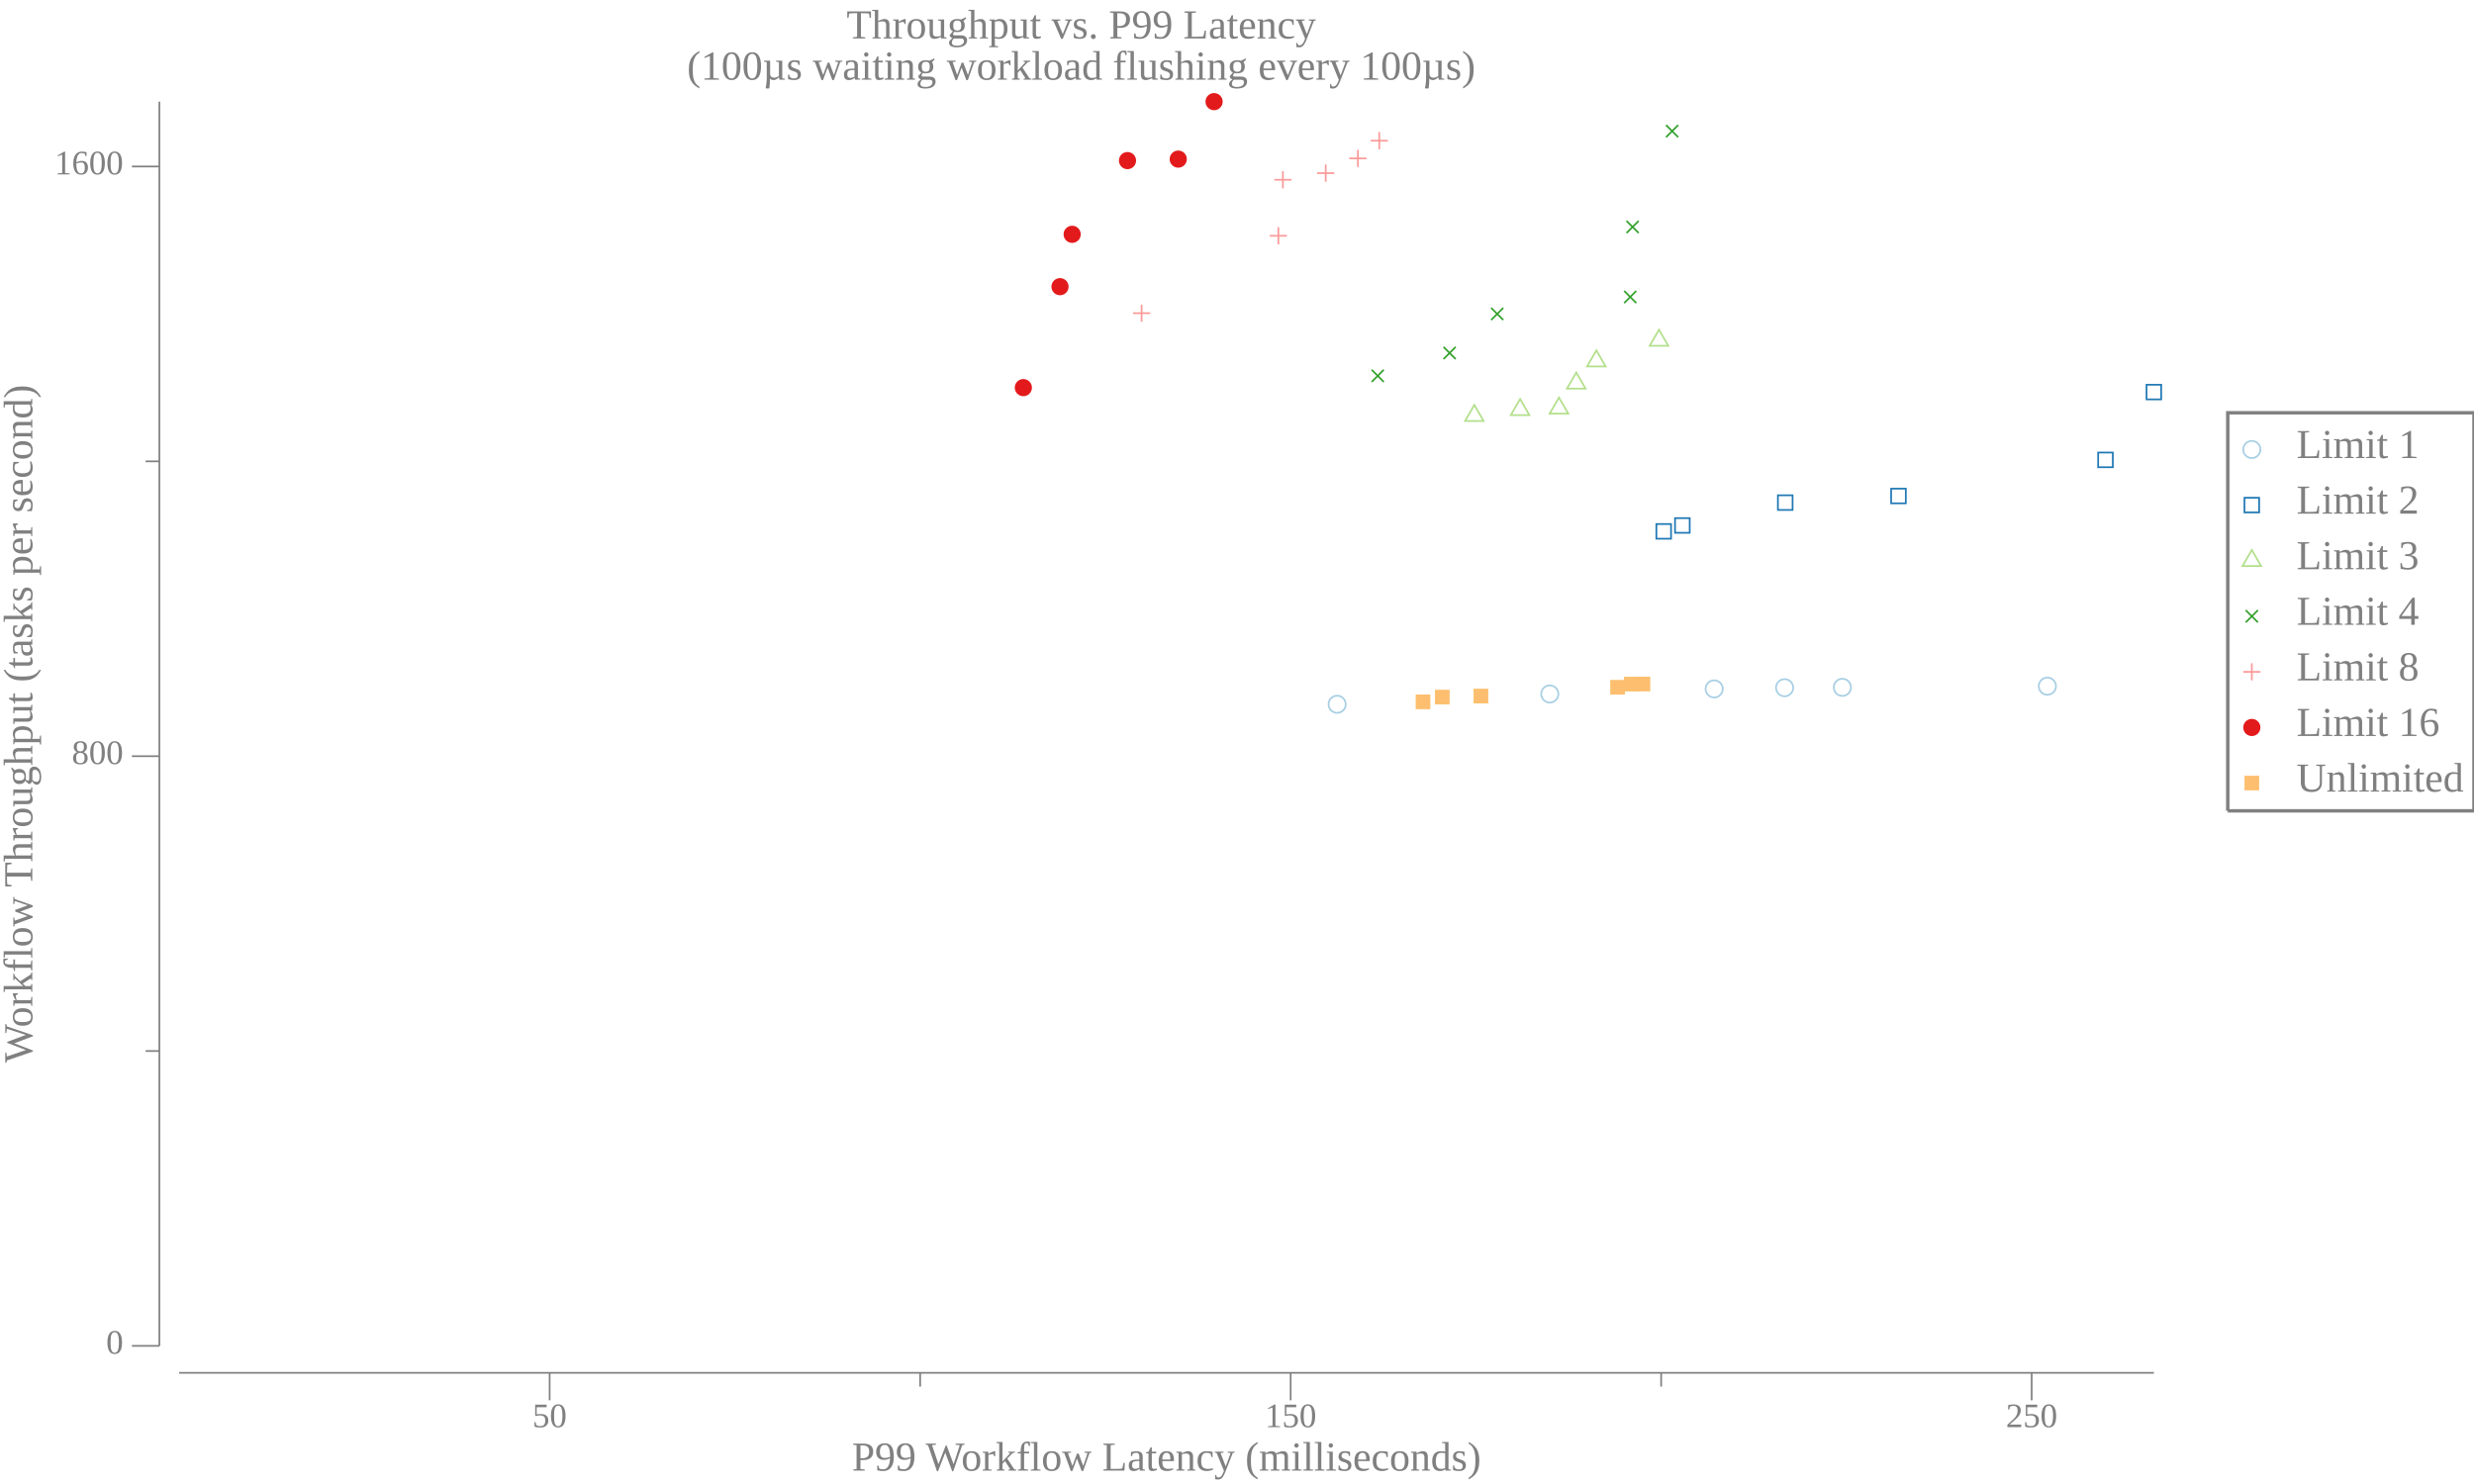
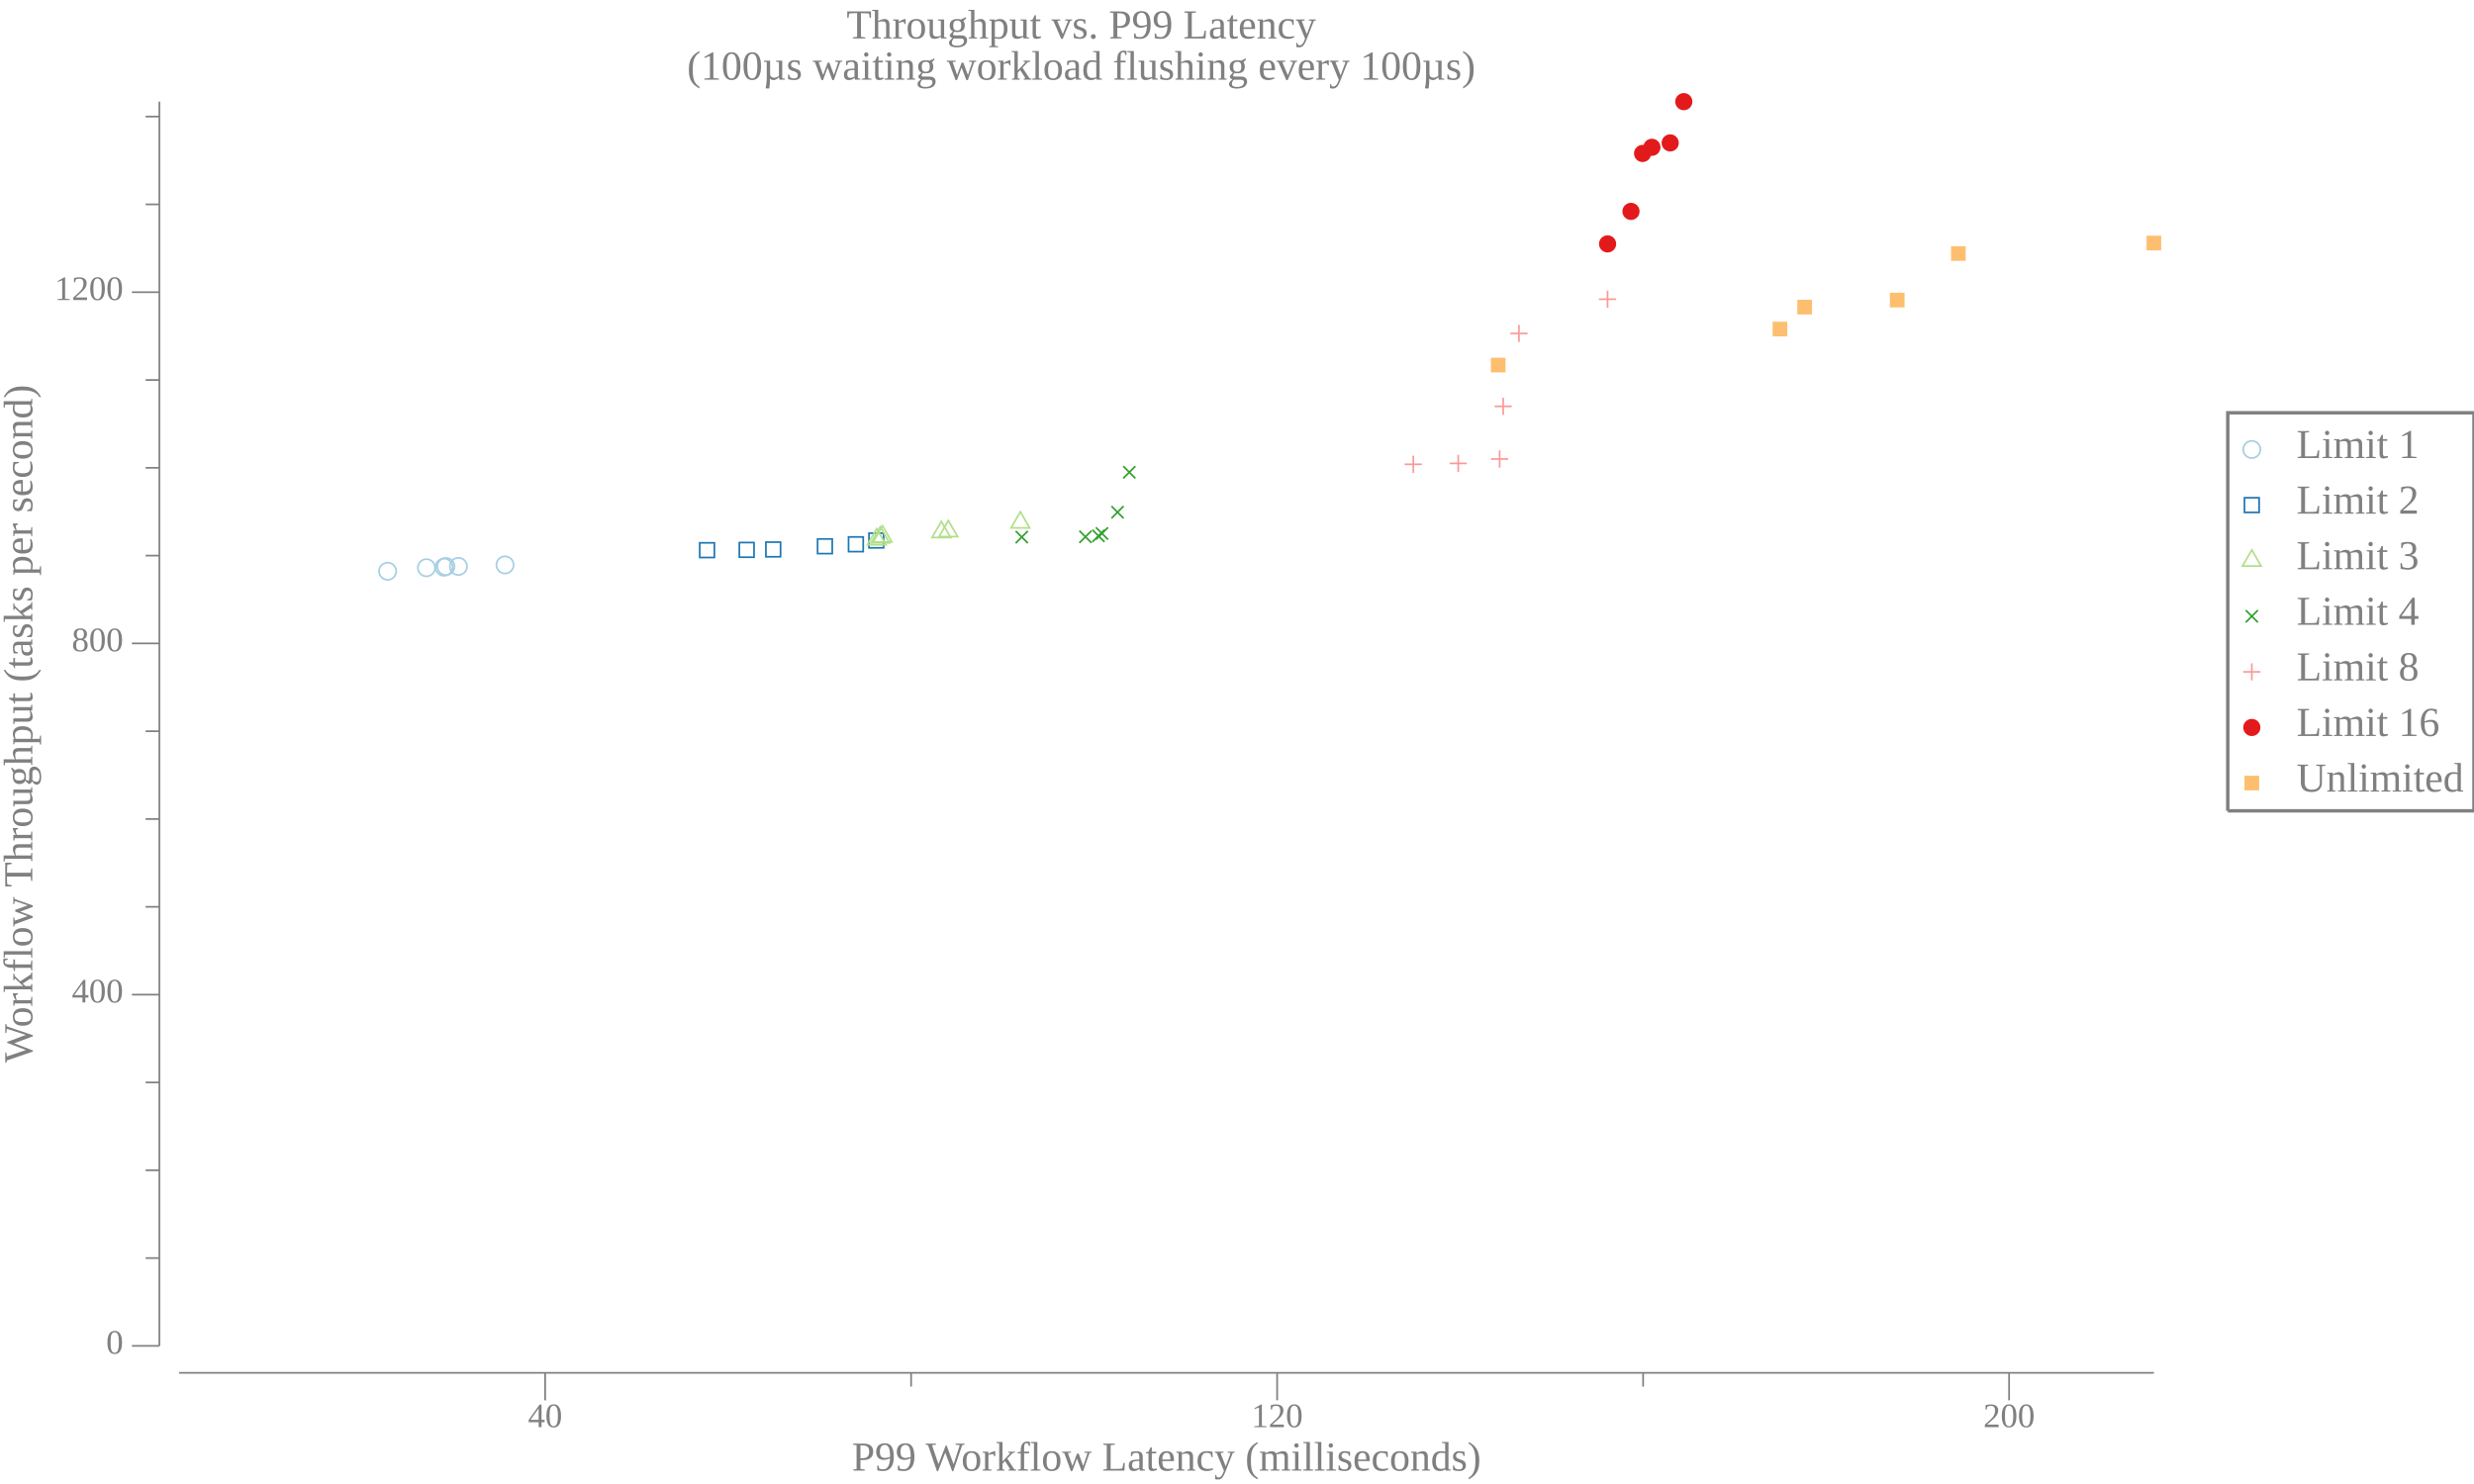
<svg xmlns="http://www.w3.org/2000/svg" width="720pt" height="432pt" viewBox="0 0 720 432">
  <g transform="scale(1, -1) translate(0, -432)">
    <path d="M657.84,301.15A2.5,2.5 0 1 1 652.84,301.15A2.5,2.5 0 1 1 657.84,301.15Z" style="fill:none;stroke:#A6CEE3;stroke-width:0.5" />
    <text x="668.34" y="-298.66" transform="scale(1, -1)" style="font-family:Liberation Serif;font-variant:normal;font-weight:normal;font-style:normal;font-size:12px;fill:#808080">Limit 1</text>
    <path d="M653.2,282.83L657.47,282.83L657.47,287.1L653.2,287.1Z" style="fill:none;stroke:#1F78B4;stroke-width:0.5" />
    <text x="668.34" y="-282.48" transform="scale(1, -1)" style="font-family:Liberation Serif;font-variant:normal;font-weight:normal;font-style:normal;font-size:12px;fill:#808080">Limit 2</text>
    <path d="M655.34,271.91L652.63,267.22L658.04,267.22Z" style="fill:none;stroke:#B2DF8A;stroke-width:0.5" />
    <text x="668.34" y="-266.3" transform="scale(1, -1)" style="font-family:Liberation Serif;font-variant:normal;font-weight:normal;font-style:normal;font-size:12px;fill:#808080">Limit 3</text>
    <path d="M653.57,250.83L657.11,254.37" style="fill:none;stroke:#33A02C;stroke-width:0.5" />
    <path d="M653.57,254.37L657.11,250.83" style="fill:none;stroke:#33A02C;stroke-width:0.5" />
    <text x="668.34" y="-250.11" transform="scale(1, -1)" style="font-family:Liberation Serif;font-variant:normal;font-weight:normal;font-style:normal;font-size:12px;fill:#808080">Limit 4</text>
    <path d="M655.34,238.92L655.34,233.92" style="fill:none;stroke:#FB9A99;stroke-width:0.5" />
    <path d="M652.84,236.42L657.84,236.42" style="fill:none;stroke:#FB9A99;stroke-width:0.5" />
    <text x="668.34" y="-233.93" transform="scale(1, -1)" style="font-family:Liberation Serif;font-variant:normal;font-weight:normal;font-style:normal;font-size:12px;fill:#808080">Limit 8</text>
    <path d="M657.84,220.23A2.5,2.5 0 1 1 652.84,220.23A2.5,2.5 0 1 1 657.84,220.23Z" style="fill:#E31A1C" />
    <text x="668.34" y="-217.75" transform="scale(1, -1)" style="font-family:Liberation Serif;font-variant:normal;font-weight:normal;font-style:normal;font-size:12px;fill:#808080">Limit 16</text>
    <path d="M653.2,201.92L657.47,201.92L657.47,206.18L653.2,206.18Z" style="fill:#FDBF6F" />
    <text x="668.34" y="-201.56" transform="scale(1, -1)" style="font-family:Liberation Serif;font-variant:normal;font-weight:normal;font-style:normal;font-size:12px;fill:#808080">Unlimited</text>
    <path d="M648.34,195.96L648.34,311.84L720,311.84L720,195.96L648.34,195.96" style="fill:none;stroke:#808080" />
    <path d="M0,0L629.34,0L629.34,432L0,432Z" style="fill:#-8000000000000000-8000000000000000-8000000000000000;fill-opacity:0" />
    <text x="246.35" y="-420.81" transform="scale(1, -1)" style="font-family:Liberation Serif;font-variant:normal;font-weight:normal;font-style:normal;font-size:12px;fill:#808080">Throughput vs. P99 Latency</text>
    <text x="199.94" y="-408.81" transform="scale(1, -1)" style="font-family:Liberation Serif;font-variant:normal;font-weight:normal;font-style:normal;font-size:12px;fill:#808080">(100µs waiting workload flushing every 100µs)</text>
    <text x="247.93" y="-3.902" transform="scale(1, -1)" style="font-family:Liberation Serif;font-variant:normal;font-weight:normal;font-style:normal;font-size:12px;fill:#808080">P99 Workflow Latency (milliseconds)</text>
-     <text x="154.96" y="-16.541" transform="scale(1, -1)" style="font-family:Liberation Serif;font-variant:normal;font-weight:normal;font-style:normal;font-size:10px;fill:#808080">50</text>
-     <text x="368.12" y="-16.541" transform="scale(1, -1)" style="font-family:Liberation Serif;font-variant:normal;font-weight:normal;font-style:normal;font-size:10px;fill:#808080">150</text>
-     <text x="583.77" y="-16.541" transform="scale(1, -1)" style="font-family:Liberation Serif;font-variant:normal;font-weight:normal;font-style:normal;font-size:10px;fill:#808080">250</text>
-     <path d="M159.96,24.363L159.96,32.363" style="fill:none;stroke:#808080;stroke-width:0.5" />
-     <path d="M375.62,24.363L375.62,32.363" style="fill:none;stroke:#808080;stroke-width:0.5" />
-     <path d="M591.27,24.363L591.27,32.363" style="fill:none;stroke:#808080;stroke-width:0.5" />
-     <path d="M267.79,28.363L267.79,32.363" style="fill:none;stroke:#808080;stroke-width:0.5" />
-     <path d="M483.44,28.363L483.44,32.363" style="fill:none;stroke:#808080;stroke-width:0.5" />
+     <text x="153.65" y="-16.541" transform="scale(1, -1)" style="font-family:Liberation Serif;font-variant:normal;font-weight:normal;font-style:normal;font-size:10px;fill:#808080">40</text>
+     <text x="364.18" y="-16.541" transform="scale(1, -1)" style="font-family:Liberation Serif;font-variant:normal;font-weight:normal;font-style:normal;font-size:10px;fill:#808080">120</text>
+     <text x="577.2" y="-16.541" transform="scale(1, -1)" style="font-family:Liberation Serif;font-variant:normal;font-weight:normal;font-style:normal;font-size:10px;fill:#808080">200</text>
+     <path d="M158.65,24.363L158.65,32.363" style="fill:none;stroke:#808080;stroke-width:0.5" />
+     <path d="M371.68,24.363L371.68,32.363" style="fill:none;stroke:#808080;stroke-width:0.5" />
+     <path d="M584.7,24.363L584.7,32.363" style="fill:none;stroke:#808080;stroke-width:0.5" />
+     <path d="M265.16,28.363L265.16,32.363" style="fill:none;stroke:#808080;stroke-width:0.5" />
+     <path d="M478.19,28.363L478.19,32.363" style="fill:none;stroke:#808080;stroke-width:0.5" />
    <path d="M52.135,32.363L626.84,32.363" style="fill:none;stroke:#808080;stroke-width:0.5" />
    <g transform="rotate(90)">
      <text x="122.59" y="9.387" transform="scale(1, -1)" style="font-family:Liberation Serif;font-variant:normal;font-weight:normal;font-style:normal;font-size:12px;fill:#808080">Workflow Throughput (tasks per second)</text>
    </g>
    <text x="30.885" y="-37.924" transform="scale(1, -1)" style="font-family:Liberation Serif;font-variant:normal;font-weight:normal;font-style:normal;font-size:10px;fill:#808080">0</text>
-     <text x="20.885" y="-209.58" transform="scale(1, -1)" style="font-family:Liberation Serif;font-variant:normal;font-weight:normal;font-style:normal;font-size:10px;fill:#808080">800</text>
-     <text x="15.885" y="-381.24" transform="scale(1, -1)" style="font-family:Liberation Serif;font-variant:normal;font-weight:normal;font-style:normal;font-size:10px;fill:#808080">1600</text>
+     <text x="20.885" y="-140.17" transform="scale(1, -1)" style="font-family:Liberation Serif;font-variant:normal;font-weight:normal;font-style:normal;font-size:10px;fill:#808080">400</text>
+     <text x="20.885" y="-242.41" transform="scale(1, -1)" style="font-family:Liberation Serif;font-variant:normal;font-weight:normal;font-style:normal;font-size:10px;fill:#808080">800</text>
+     <text x="15.885" y="-344.66" transform="scale(1, -1)" style="font-family:Liberation Serif;font-variant:normal;font-weight:normal;font-style:normal;font-size:10px;fill:#808080">1200</text>
    <path d="M38.385,40.209L46.385,40.209" style="fill:none;stroke:#808080;stroke-width:0.5" />
-     <path d="M38.385,211.87L46.385,211.87" style="fill:none;stroke:#808080;stroke-width:0.5" />
-     <path d="M38.385,383.53L46.385,383.53" style="fill:none;stroke:#808080;stroke-width:0.5" />
-     <path d="M42.385,126.04L46.385,126.04" style="fill:none;stroke:#808080;stroke-width:0.5" />
-     <path d="M42.385,297.7L46.385,297.7" style="fill:none;stroke:#808080;stroke-width:0.5" />
+     <path d="M38.385,142.45L46.385,142.45" style="fill:none;stroke:#808080;stroke-width:0.5" />
+     <path d="M38.385,244.7L46.385,244.7" style="fill:none;stroke:#808080;stroke-width:0.5" />
+     <path d="M38.385,346.94L46.385,346.94" style="fill:none;stroke:#808080;stroke-width:0.5" />
+     <path d="M42.385,65.77L46.385,65.77" style="fill:none;stroke:#808080;stroke-width:0.5" />
+     <path d="M42.385,91.332L46.385,91.332" style="fill:none;stroke:#808080;stroke-width:0.5" />
+     <path d="M42.385,116.89L46.385,116.89" style="fill:none;stroke:#808080;stroke-width:0.5" />
+     <path d="M42.385,168.02L46.385,168.02" style="fill:none;stroke:#808080;stroke-width:0.5" />
+     <path d="M42.385,193.58L46.385,193.58" style="fill:none;stroke:#808080;stroke-width:0.5" />
+     <path d="M42.385,219.14L46.385,219.14" style="fill:none;stroke:#808080;stroke-width:0.5" />
+     <path d="M42.385,270.26L46.385,270.26" style="fill:none;stroke:#808080;stroke-width:0.5" />
+     <path d="M42.385,295.82L46.385,295.82" style="fill:none;stroke:#808080;stroke-width:0.5" />
+     <path d="M42.385,321.38L46.385,321.38" style="fill:none;stroke:#808080;stroke-width:0.5" />
+     <path d="M42.385,372.51L46.385,372.51" style="fill:none;stroke:#808080;stroke-width:0.5" />
+     <path d="M42.385,398.07L46.385,398.07" style="fill:none;stroke:#808080;stroke-width:0.5" />
    <path d="M46.385,40.209L46.385,402.41" style="fill:none;stroke:#808080;stroke-width:0.5" />
-     <path d="M391.64,226.98A2.5,2.5 0 1 1 386.64,226.98A2.5,2.5 0 1 1 391.64,226.98Z" style="fill:none;stroke:#A6CEE3;stroke-width:0.5" />
-     <path d="M453.53,229.98A2.5,2.5 0 1 1 448.53,229.98A2.5,2.5 0 1 1 453.53,229.98Z" style="fill:none;stroke:#A6CEE3;stroke-width:0.5" />
-     <path d="M501.37,231.46A2.5,2.5 0 1 1 496.37,231.46A2.5,2.5 0 1 1 501.37,231.46Z" style="fill:none;stroke:#A6CEE3;stroke-width:0.5" />
-     <path d="M521.87,231.8A2.5,2.5 0 1 1 516.87,231.8A2.5,2.5 0 1 1 521.87,231.8Z" style="fill:none;stroke:#A6CEE3;stroke-width:0.5" />
-     <path d="M538.68,231.91A2.5,2.5 0 1 1 533.68,231.91A2.5,2.5 0 1 1 538.68,231.91Z" style="fill:none;stroke:#A6CEE3;stroke-width:0.5" />
-     <path d="M598.34,232.25A2.5,2.5 0 1 1 593.34,232.25A2.5,2.5 0 1 1 598.34,232.25Z" style="fill:none;stroke:#A6CEE3;stroke-width:0.5" />
-     <path d="M482.05,275.18L486.32,275.18L486.32,279.45L482.05,279.45Z" style="fill:none;stroke:#1F78B4;stroke-width:0.5" />
-     <path d="M487.48,276.9L491.75,276.9L491.75,281.17L487.48,281.17Z" style="fill:none;stroke:#1F78B4;stroke-width:0.5" />
-     <path d="M517.42,283.55L521.69,283.55L521.69,287.82L517.42,287.82Z" style="fill:none;stroke:#1F78B4;stroke-width:0.5" />
-     <path d="M550.37,285.48L554.64,285.48L554.64,289.75L550.37,289.75Z" style="fill:none;stroke:#1F78B4;stroke-width:0.5" />
-     <path d="M610.62,295.99L614.89,295.99L614.89,300.26L610.62,300.26Z" style="fill:none;stroke:#1F78B4;stroke-width:0.5" />
-     <path d="M624.7,315.74L628.97,315.74L628.97,320L624.7,320Z" style="fill:none;stroke:#1F78B4;stroke-width:0.5" />
-     <path d="M429.06,314.13L426.36,309.44L431.77,309.44Z" style="fill:none;stroke:#B2DF8A;stroke-width:0.5" />
-     <path d="M442.39,315.84L439.68,311.16L445.1,311.16Z" style="fill:none;stroke:#B2DF8A;stroke-width:0.5" />
-     <path d="M453.7,316.27L450.99,311.59L456.41,311.59Z" style="fill:none;stroke:#B2DF8A;stroke-width:0.5" />
-     <path d="M458.74,323.57L456.03,318.88L461.44,318.88Z" style="fill:none;stroke:#B2DF8A;stroke-width:0.5" />
-     <path d="M464.59,330.01L461.88,325.32L467.29,325.32Z" style="fill:none;stroke:#B2DF8A;stroke-width:0.5" />
-     <path d="M482.81,336.01L480.1,331.33L485.51,331.33Z" style="fill:none;stroke:#B2DF8A;stroke-width:0.5" />
-     <path d="M399.19,320.82L402.72,324.36" style="fill:none;stroke:#33A02C;stroke-width:0.5" />
-     <path d="M399.19,324.36L402.72,320.82" style="fill:none;stroke:#33A02C;stroke-width:0.5" />
-     <path d="M420.1,327.47L423.64,331.01" style="fill:none;stroke:#33A02C;stroke-width:0.5" />
-     <path d="M420.1,331.01L423.64,327.47" style="fill:none;stroke:#33A02C;stroke-width:0.5" />
-     <path d="M433.96,338.85L437.5,342.38" style="fill:none;stroke:#33A02C;stroke-width:0.5" />
-     <path d="M433.96,342.38L437.5,338.85" style="fill:none;stroke:#33A02C;stroke-width:0.5" />
-     <path d="M472.67,343.78L476.2,347.32" style="fill:none;stroke:#33A02C;stroke-width:0.5" />
-     <path d="M472.67,347.32L476.2,343.78" style="fill:none;stroke:#33A02C;stroke-width:0.5" />
-     <path d="M473.36,364.17L476.9,367.7" style="fill:none;stroke:#33A02C;stroke-width:0.5" />
-     <path d="M473.36,367.7L476.9,364.17" style="fill:none;stroke:#33A02C;stroke-width:0.5" />
-     <path d="M484.86,392.06L488.4,395.6" style="fill:none;stroke:#33A02C;stroke-width:0.5" />
-     <path d="M484.86,395.6L488.4,392.06" style="fill:none;stroke:#33A02C;stroke-width:0.5" />
-     <path d="M332.24,343.33L332.24,338.33" style="fill:none;stroke:#FB9A99;stroke-width:0.5" />
-     <path d="M329.74,340.83L334.74,340.83" style="fill:none;stroke:#FB9A99;stroke-width:0.5" />
-     <path d="M372.04,365.86L372.04,360.86" style="fill:none;stroke:#FB9A99;stroke-width:0.5" />
-     <path d="M369.54,363.36L374.54,363.36" style="fill:none;stroke:#FB9A99;stroke-width:0.5" />
-     <path d="M373.35,382.17L373.35,377.17" style="fill:none;stroke:#FB9A99;stroke-width:0.5" />
-     <path d="M370.85,379.67L375.85,379.67" style="fill:none;stroke:#FB9A99;stroke-width:0.5" />
-     <path d="M385.82,384.1L385.82,379.1" style="fill:none;stroke:#FB9A99;stroke-width:0.5" />
-     <path d="M383.32,381.6L388.32,381.6" style="fill:none;stroke:#FB9A99;stroke-width:0.5" />
-     <path d="M395.19,388.39L395.19,383.39" style="fill:none;stroke:#FB9A99;stroke-width:0.5" />
-     <path d="M392.69,385.89L397.69,385.89" style="fill:none;stroke:#FB9A99;stroke-width:0.5" />
-     <path d="M401.4,393.54L401.4,388.54" style="fill:none;stroke:#FB9A99;stroke-width:0.5" />
-     <path d="M398.9,391.04L403.9,391.04" style="fill:none;stroke:#FB9A99;stroke-width:0.5" />
-     <path d="M300.32,319.16A2.5,2.5 0 1 1 295.32,319.16A2.5,2.5 0 1 1 300.32,319.16Z" style="fill:#E31A1C" />
-     <path d="M310.99,348.55A2.5,2.5 0 1 1 305.99,348.55A2.5,2.5 0 1 1 310.99,348.55Z" style="fill:#E31A1C" />
-     <path d="M314.53,363.79A2.5,2.5 0 1 1 309.53,363.79A2.5,2.5 0 1 1 314.53,363.79Z" style="fill:#E31A1C" />
-     <path d="M330.63,385.25A2.5,2.5 0 1 1 325.63,385.25A2.5,2.5 0 1 1 330.63,385.25Z" style="fill:#E31A1C" />
-     <path d="M345.4,385.68A2.5,2.5 0 1 1 340.4,385.68A2.5,2.5 0 1 1 345.4,385.68Z" style="fill:#E31A1C" />
-     <path d="M355.83,402.41A2.5,2.5 0 1 1 350.83,402.41A2.5,2.5 0 1 1 355.83,402.41Z" style="fill:#E31A1C" />
-     <path d="M412,225.55L416.27,225.55L416.27,229.82L412,229.82Z" style="fill:#FDBF6F" />
-     <path d="M417.61,226.94L421.88,226.94L421.88,231.21L417.61,231.21Z" style="fill:#FDBF6F" />
-     <path d="M428.85,227.24L433.12,227.24L433.12,231.51L428.85,231.51Z" style="fill:#FDBF6F" />
-     <path d="M468.62,229.8L472.89,229.8L472.89,234.07L468.62,234.07Z" style="fill:#FDBF6F" />
-     <path d="M472.63,230.72L476.9,230.72L476.9,234.99L472.63,234.99Z" style="fill:#FDBF6F" />
-     <path d="M476,230.74L480.27,230.74L480.27,235.01L476,235.01Z" style="fill:#FDBF6F" />
+     <path d="M115.31,265.71A2.5,2.5 0 1 1 110.31,265.71A2.5,2.5 0 1 1 115.31,265.71Z" style="fill:none;stroke:#A6CEE3;stroke-width:0.5" />
+     <path d="M126.61,266.73A2.5,2.5 0 1 1 121.61,266.73A2.5,2.5 0 1 1 126.61,266.73Z" style="fill:none;stroke:#A6CEE3;stroke-width:0.5" />
+     <path d="M131.72,266.89A2.5,2.5 0 1 1 126.72,266.89A2.5,2.5 0 1 1 131.72,266.89Z" style="fill:none;stroke:#A6CEE3;stroke-width:0.5" />
+     <path d="M132.27,267.09A2.5,2.5 0 1 1 127.27,267.09A2.5,2.5 0 1 1 132.27,267.09Z" style="fill:none;stroke:#A6CEE3;stroke-width:0.5" />
+     <path d="M135.91,267.12A2.5,2.5 0 1 1 130.91,267.12A2.5,2.5 0 1 1 135.91,267.12Z" style="fill:none;stroke:#A6CEE3;stroke-width:0.5" />
+     <path d="M149.47,267.55A2.5,2.5 0 1 1 144.47,267.55A2.5,2.5 0 1 1 149.47,267.55Z" style="fill:none;stroke:#A6CEE3;stroke-width:0.5" />
+     <path d="M203.64,269.71L207.91,269.71L207.91,273.98L203.64,273.98Z" style="fill:none;stroke:#1F78B4;stroke-width:0.5" />
+     <path d="M215.17,269.79L219.44,269.79L219.44,274.06L215.17,274.06Z" style="fill:none;stroke:#1F78B4;stroke-width:0.5" />
+     <path d="M222.9,269.92L227.16,269.92L227.16,274.18L222.9,274.18Z" style="fill:none;stroke:#1F78B4;stroke-width:0.5" />
+     <path d="M237.94,270.84L242.21,270.84L242.21,275.1L237.94,275.1Z" style="fill:none;stroke:#1F78B4;stroke-width:0.5" />
+     <path d="M246.95,271.42L251.22,271.42L251.22,275.69L246.95,275.69Z" style="fill:none;stroke:#1F78B4;stroke-width:0.5" />
+     <path d="M252.9,272.52L257.16,272.52L257.16,276.79L252.9,276.79Z" style="fill:none;stroke:#1F78B4;stroke-width:0.5" />
+     <path d="M255.14,278.09L252.43,273.4L257.85,273.4Z" style="fill:none;stroke:#B2DF8A;stroke-width:0.5" />
+     <path d="M256.19,278.65L253.48,273.96L258.89,273.96Z" style="fill:none;stroke:#B2DF8A;stroke-width:0.5" />
+     <path d="M256.84,278.93L254.13,274.24L259.54,274.24Z" style="fill:none;stroke:#B2DF8A;stroke-width:0.5" />
+     <path d="M273.96,280.21L271.26,275.52L276.67,275.52Z" style="fill:none;stroke:#B2DF8A;stroke-width:0.5" />
+     <path d="M275.99,280.47L273.29,275.78L278.7,275.78Z" style="fill:none;stroke:#B2DF8A;stroke-width:0.5" />
+     <path d="M296.95,283.02L294.24,278.33L299.65,278.33Z" style="fill:none;stroke:#B2DF8A;stroke-width:0.5" />
+     <path d="M295.59,273.89L299.13,277.42" style="fill:none;stroke:#33A02C;stroke-width:0.5" />
+     <path d="M295.59,277.42L299.13,273.89" style="fill:none;stroke:#33A02C;stroke-width:0.5" />
+     <path d="M314.12,273.96L317.66,277.5" style="fill:none;stroke:#33A02C;stroke-width:0.5" />
+     <path d="M314.12,277.5L317.66,273.96" style="fill:none;stroke:#33A02C;stroke-width:0.5" />
+     <path d="M317.9,274.24L321.44,277.78" style="fill:none;stroke:#33A02C;stroke-width:0.5" />
+     <path d="M317.9,277.78L321.44,274.24" style="fill:none;stroke:#33A02C;stroke-width:0.5" />
+     <path d="M318.94,274.93L322.47,278.47" style="fill:none;stroke:#33A02C;stroke-width:0.5" />
+     <path d="M318.94,278.47L322.47,274.93" style="fill:none;stroke:#33A02C;stroke-width:0.5" />
+     <path d="M323.47,281.12L327,284.66" style="fill:none;stroke:#33A02C;stroke-width:0.5" />
+     <path d="M323.47,284.66L327,281.12" style="fill:none;stroke:#33A02C;stroke-width:0.5" />
+     <path d="M326.89,292.75L330.42,296.29" style="fill:none;stroke:#33A02C;stroke-width:0.5" />
+     <path d="M326.89,296.29L330.42,292.75" style="fill:none;stroke:#33A02C;stroke-width:0.5" />
+     <path d="M411.3,299.34L411.3,294.34" style="fill:none;stroke:#FB9A99;stroke-width:0.5" />
+     <path d="M408.8,296.84L413.8,296.84" style="fill:none;stroke:#FB9A99;stroke-width:0.5" />
+     <path d="M424.39,299.6L424.39,294.6" style="fill:none;stroke:#FB9A99;stroke-width:0.5" />
+     <path d="M421.89,297.1L426.89,297.1" style="fill:none;stroke:#FB9A99;stroke-width:0.5" />
+     <path d="M436.44,300.88L436.44,295.88" style="fill:none;stroke:#FB9A99;stroke-width:0.5" />
+     <path d="M433.94,298.38L438.94,298.38" style="fill:none;stroke:#FB9A99;stroke-width:0.5" />
+     <path d="M437.46,316.21L437.46,311.21" style="fill:none;stroke:#FB9A99;stroke-width:0.5" />
+     <path d="M434.96,313.71L439.96,313.71" style="fill:none;stroke:#FB9A99;stroke-width:0.5" />
+     <path d="M442.05,337.43L442.05,332.43" style="fill:none;stroke:#FB9A99;stroke-width:0.5" />
+     <path d="M439.55,334.93L444.55,334.93" style="fill:none;stroke:#FB9A99;stroke-width:0.5" />
+     <path d="M467.84,347.4L467.84,342.4" style="fill:none;stroke:#FB9A99;stroke-width:0.5" />
+     <path d="M465.34,344.9L470.34,344.9" style="fill:none;stroke:#FB9A99;stroke-width:0.5" />
+     <path d="M470.35,361A2.5,2.5 0 1 1 465.35,361A2.5,2.5 0 1 1 470.35,361Z" style="fill:#E31A1C" />
+     <path d="M477.16,370.46A2.5,2.5 0 1 1 472.16,370.46A2.5,2.5 0 1 1 477.16,370.46Z" style="fill:#E31A1C" />
+     <path d="M480.54,387.33A2.5,2.5 0 1 1 475.54,387.33A2.5,2.5 0 1 1 480.54,387.33Z" style="fill:#E31A1C" />
+     <path d="M483.25,389.12A2.5,2.5 0 1 1 478.25,389.12A2.5,2.5 0 1 1 483.25,389.12Z" style="fill:#E31A1C" />
+     <path d="M488.57,390.4A2.5,2.5 0 1 1 483.57,390.4A2.5,2.5 0 1 1 488.57,390.4Z" style="fill:#E31A1C" />
+     <path d="M492.53,402.41A2.5,2.5 0 1 1 487.53,402.41A2.5,2.5 0 1 1 492.53,402.41Z" style="fill:#E31A1C" />
+     <path d="M433.88,323.59L438.15,323.59L438.15,327.86L433.88,327.86Z" style="fill:#FDBF6F" />
+     <path d="M515.88,334.07L520.15,334.07L520.15,338.34L515.88,338.34Z" style="fill:#FDBF6F" />
+     <path d="M523.07,340.46L527.34,340.46L527.34,344.73L523.07,344.73Z" style="fill:#FDBF6F" />
+     <path d="M550.01,342.51L554.28,342.51L554.28,346.78L550.01,346.78Z" style="fill:#FDBF6F" />
+     <path d="M567.8,356.06L572.07,356.06L572.07,360.33L567.8,360.33Z" style="fill:#FDBF6F" />
+     <path d="M624.7,359.12L628.97,359.12L628.97,363.39L624.7,363.39Z" style="fill:#FDBF6F" />
  </g>
</svg>
